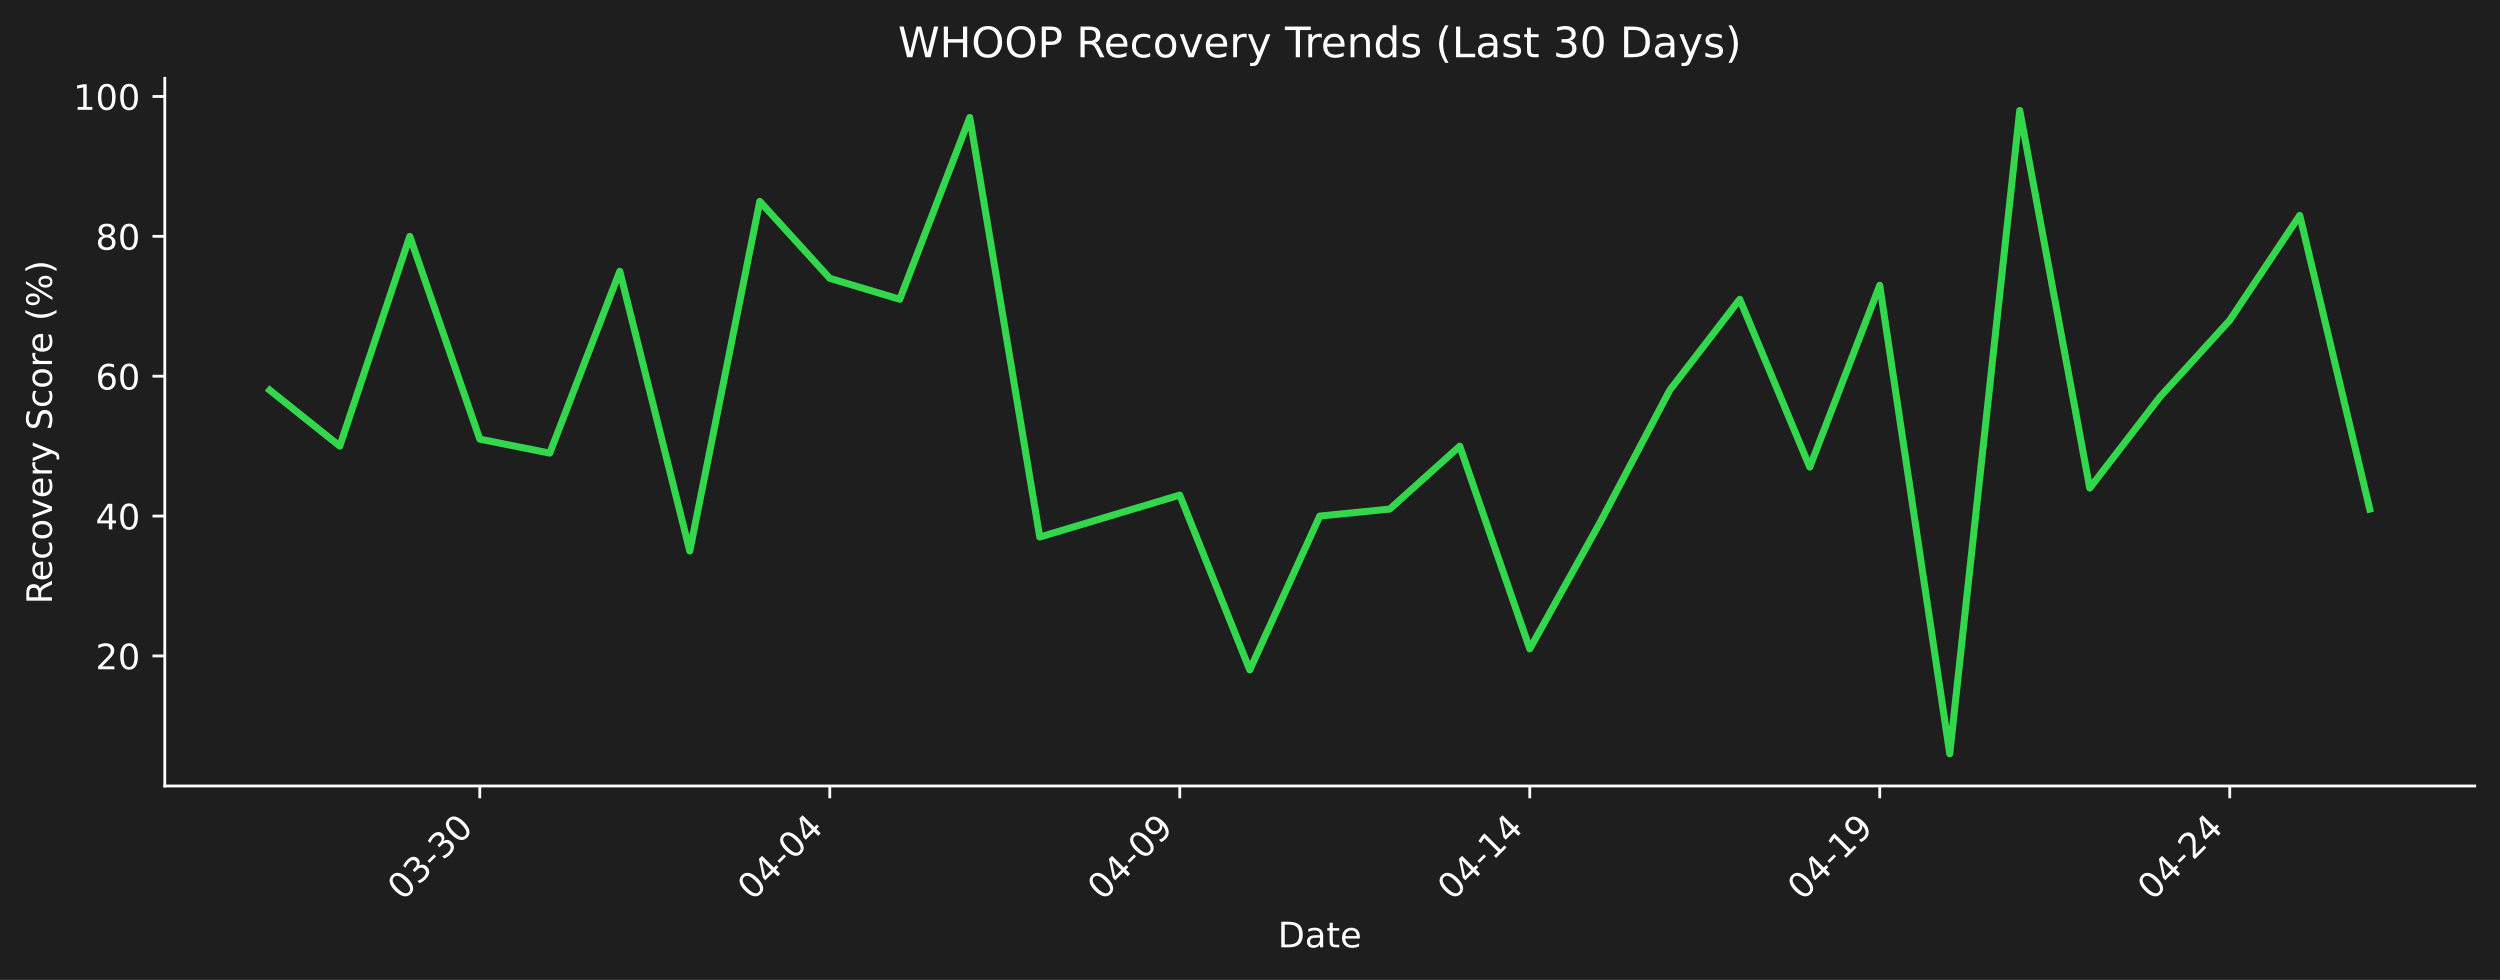
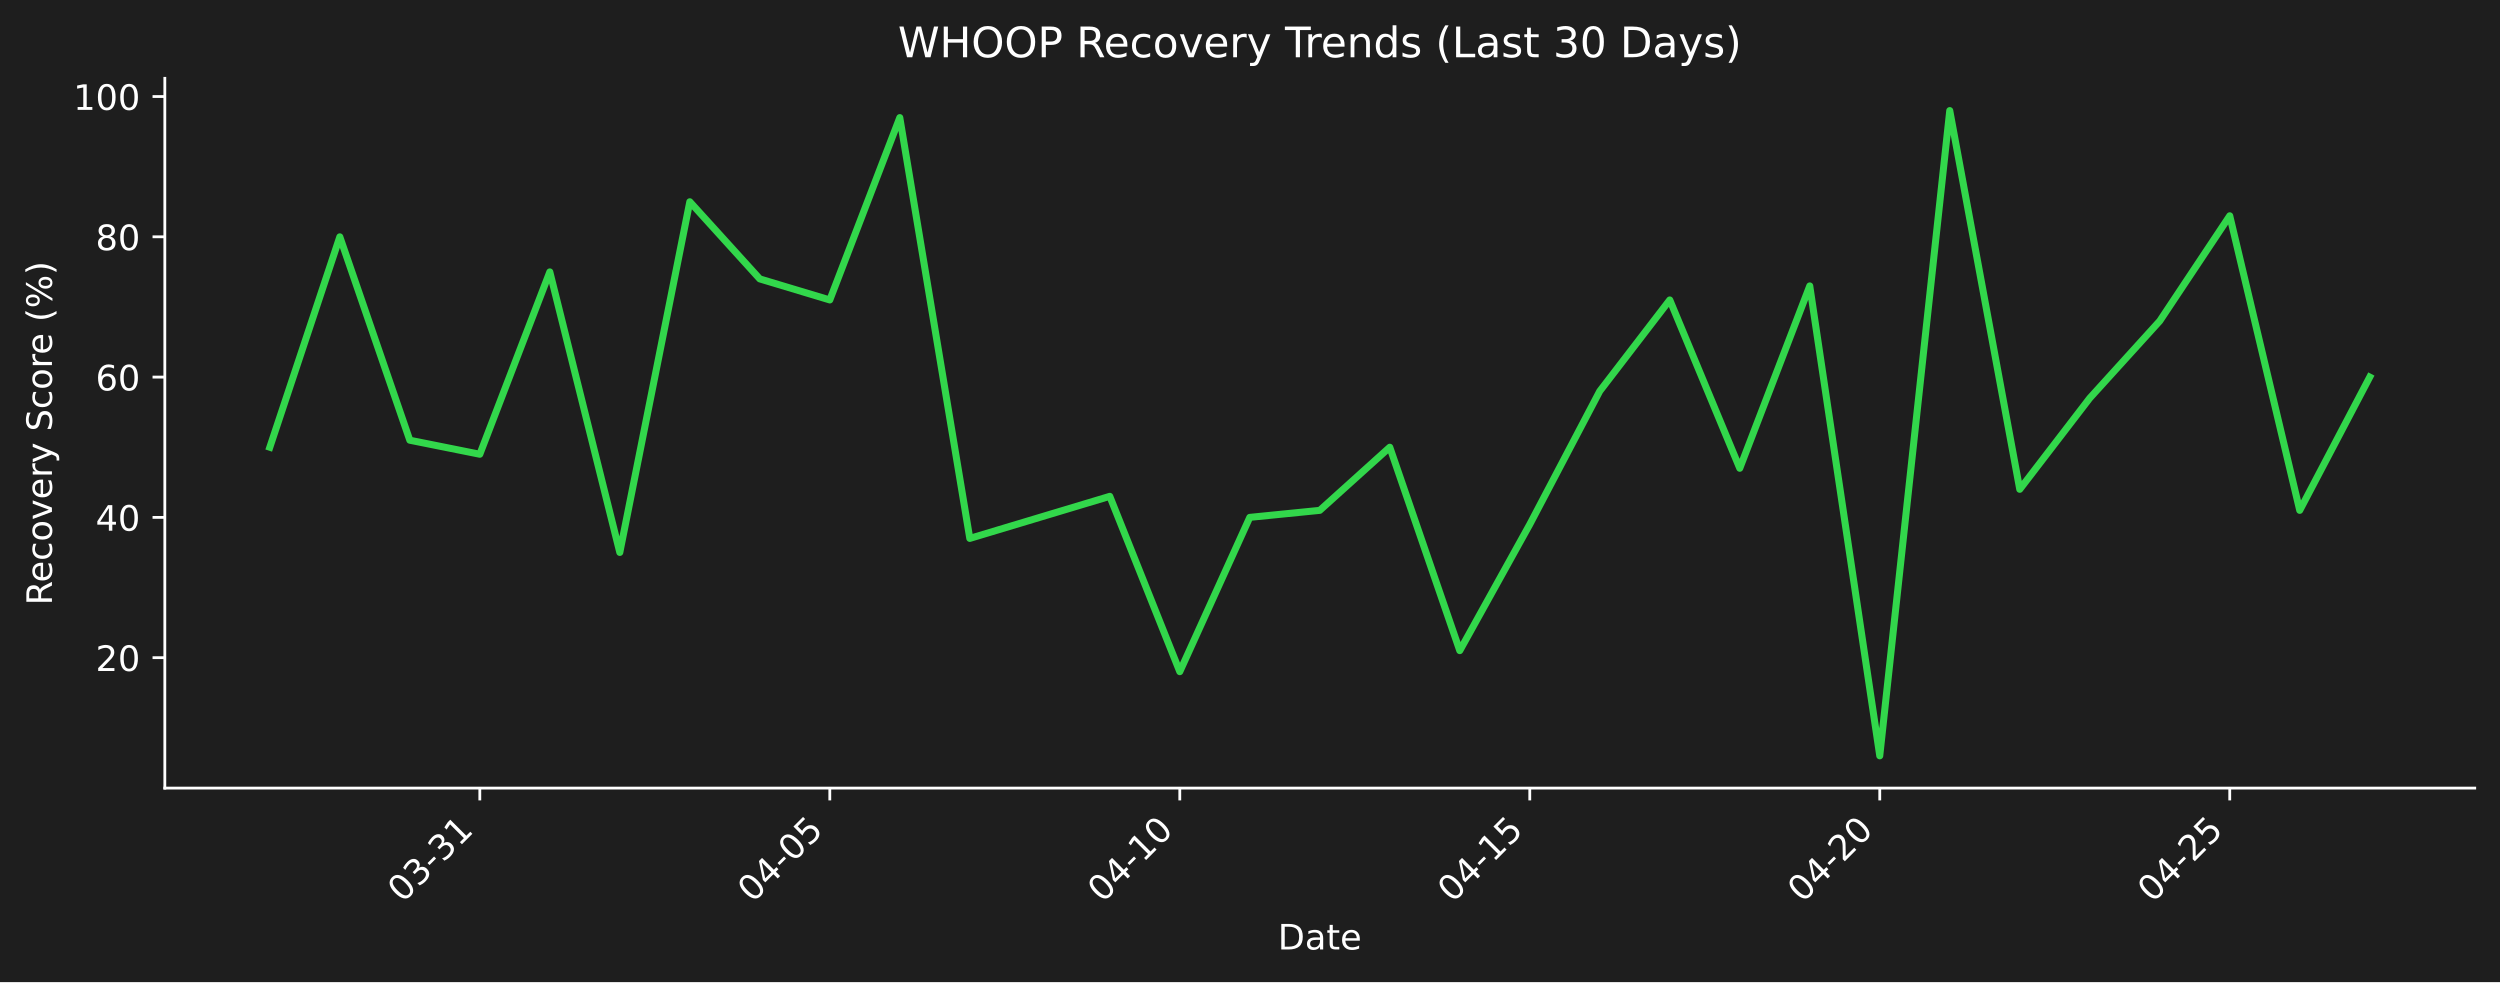
- <svg xmlns="http://www.w3.org/2000/svg" xmlns:xlink="http://www.w3.org/1999/xlink" width="712.496pt" height="279.271pt" viewBox="0 0 712.496 279.271" version="1.1">
+ <svg xmlns="http://www.w3.org/2000/svg" xmlns:xlink="http://www.w3.org/1999/xlink" width="712.361pt" height="279.832pt" viewBox="0 0 712.361 279.832" version="1.1">
  <defs>
    <style type="text/css">*{stroke-linejoin: round; stroke-linecap: butt}</style>
  </defs>
  <g id="figure_1">
    <g id="patch_1">
-       <path d="M 0 279.271  L 712.496 279.271  L 712.496 0  L 0 0  z " style="fill: #1e1e1e" />
+       <path d="M 0 279.832  L 712.361 279.832  L 712.361 0  L 0 0  z " style="fill: #1e1e1e" />
    </g>
    <g id="axes_1">
      <g id="patch_2">
-         <path d="M 46.966 224.002  L 705.296 224.002  L 705.296 22.318  L 46.966 22.318  L 46.966 224.002  z " style="fill: none" />
+         <path d="M 46.966 224.563  L 705.161 224.563  L 705.161 22.318  L 46.966 22.318  L 46.966 224.563  z " style="fill: none" />
      </g>
      <g id="matplotlib.axis_1">
        <g id="xtick_1">
          <g id="line2d_1">
            <defs>
-               <path id="m80d2fc534f" d="M 0 0  L 0 3.5  " style="stroke: #ffffff; stroke-width: 0.8" />
+               <path id="mda2faaa221" d="M 0 0  L 0 3.5  " style="stroke: #ffffff; stroke-width: 0.8" />
            </defs>
            <g>
-               <use xlink:href="#m80d2fc534f" x="136.738" y="224.002" style="fill: #ffffff; stroke: #ffffff; stroke-width: 0.8" />
+               <use xlink:href="#mda2faaa221" x="136.719" y="224.563" style="fill: #ffffff; stroke: #ffffff; stroke-width: 0.8" />
            </g>
          </g>
          <g id="text_1">
-             <g style="fill: #ffffff" transform="translate(114.7204 256.9221) rotate(-45) scale(0.1 -0.1)">
+             <g style="fill: #ffffff" transform="translate(114.702 257.483) rotate(-45) scale(0.1 -0.1)">
              <defs>
                <path id="DejaVuSans-30" d="M 2034 4250  Q 1547 4250 1301 3770  Q 1056 3291 1056 2328  Q 1056 1369 1301 889  Q 1547 409 2034 409  Q 2525 409 2770 889  Q 3016 1369 3016 2328  Q 3016 3291 2770 3770  Q 2525 4250 2034 4250  z M 2034 4750  Q 2819 4750 3233 4129  Q 3647 3509 3647 2328  Q 3647 1150 3233 529  Q 2819 -91 2034 -91  Q 1250 -91 836 529  Q 422 1150 422 2328  Q 422 3509 836 4129  Q 1250 4750 2034 4750  z " transform="scale(0.015625)" />
                <path id="DejaVuSans-33" d="M 2597 2516  Q 3050 2419 3304 2112  Q 3559 1806 3559 1356  Q 3559 666 3084 287  Q 2609 -91 1734 -91  Q 1441 -91 1130 -33  Q 819 25 488 141  L 488 750  Q 750 597 1062 519  Q 1375 441 1716 441  Q 2309 441 2620 675  Q 2931 909 2931 1356  Q 2931 1769 2642 2001  Q 2353 2234 1838 2234  L 1294 2234  L 1294 2753  L 1863 2753  Q 2328 2753 2575 2939  Q 2822 3125 2822 3475  Q 2822 3834 2567 4026  Q 2313 4219 1838 4219  Q 1578 4219 1281 4162  Q 984 4106 628 3988  L 628 4550  Q 988 4650 1302 4700  Q 1616 4750 1894 4750  Q 2613 4750 3031 4423  Q 3450 4097 3450 3541  Q 3450 3153 3228 2886  Q 3006 2619 2597 2516  z " transform="scale(0.015625)" />
                <path id="DejaVuSans-2d" d="M 313 2009  L 1997 2009  L 1997 1497  L 313 1497  L 313 2009  z " transform="scale(0.015625)" />
+                 <path id="DejaVuSans-31" d="M 794 531  L 1825 531  L 1825 4091  L 703 3866  L 703 4441  L 1819 4666  L 2450 4666  L 2450 531  L 3481 531  L 3481 0  L 794 0  L 794 531  z " transform="scale(0.015625)" />
              </defs>
              <use xlink:href="#DejaVuSans-30" />
              <use xlink:href="#DejaVuSans-33" transform="translate(63.62305 0)" />
              <use xlink:href="#DejaVuSans-2d" transform="translate(127.2461 0)" />
              <use xlink:href="#DejaVuSans-33" transform="translate(163.3301 0)" />
-               <use xlink:href="#DejaVuSans-30" transform="translate(226.9531 0)" />
+               <use xlink:href="#DejaVuSans-31" transform="translate(226.9531 0)" />
            </g>
          </g>
        </g>
        <g id="xtick_2">
          <g id="line2d_2">
            <g>
-               <use xlink:href="#m80d2fc534f" x="236.485" y="224.002" style="fill: #ffffff; stroke: #ffffff; stroke-width: 0.8" />
+               <use xlink:href="#mda2faaa221" x="236.446" y="224.563" style="fill: #ffffff; stroke: #ffffff; stroke-width: 0.8" />
            </g>
          </g>
          <g id="text_2">
-             <g style="fill: #ffffff" transform="translate(214.4673 256.9221) rotate(-45) scale(0.1 -0.1)">
+             <g style="fill: #ffffff" transform="translate(214.4285 257.483) rotate(-45) scale(0.1 -0.1)">
              <defs>
                <path id="DejaVuSans-34" d="M 2419 4116  L 825 1625  L 2419 1625  L 2419 4116  z M 2253 4666  L 3047 4666  L 3047 1625  L 3713 1625  L 3713 1100  L 3047 1100  L 3047 0  L 2419 0  L 2419 1100  L 313 1100  L 313 1709  L 2253 4666  z " transform="scale(0.015625)" />
+                 <path id="DejaVuSans-35" d="M 691 4666  L 3169 4666  L 3169 4134  L 1269 4134  L 1269 2991  Q 1406 3038 1543 3061  Q 1681 3084 1819 3084  Q 2600 3084 3056 2656  Q 3513 2228 3513 1497  Q 3513 744 3044 326  Q 2575 -91 1722 -91  Q 1428 -91 1123 -41  Q 819 9 494 109  L 494 744  Q 775 591 1075 516  Q 1375 441 1709 441  Q 2250 441 2565 725  Q 2881 1009 2881 1497  Q 2881 1984 2565 2268  Q 2250 2553 1709 2553  Q 1456 2553 1204 2497  Q 953 2441 691 2322  L 691 4666  z " transform="scale(0.015625)" />
              </defs>
              <use xlink:href="#DejaVuSans-30" />
              <use xlink:href="#DejaVuSans-34" transform="translate(63.62305 0)" />
              <use xlink:href="#DejaVuSans-2d" transform="translate(127.2461 0)" />
              <use xlink:href="#DejaVuSans-30" transform="translate(163.3301 0)" />
-               <use xlink:href="#DejaVuSans-34" transform="translate(226.9531 0)" />
+               <use xlink:href="#DejaVuSans-35" transform="translate(226.9531 0)" />
            </g>
          </g>
        </g>
        <g id="xtick_3">
          <g id="line2d_3">
            <g>
-               <use xlink:href="#m80d2fc534f" x="336.232" y="224.002" style="fill: #ffffff; stroke: #ffffff; stroke-width: 0.8" />
+               <use xlink:href="#mda2faaa221" x="336.173" y="224.563" style="fill: #ffffff; stroke: #ffffff; stroke-width: 0.8" />
            </g>
          </g>
          <g id="text_3">
-             <g style="fill: #ffffff" transform="translate(314.2143 256.9221) rotate(-45) scale(0.1 -0.1)">
-               <defs>
-                 <path id="DejaVuSans-39" d="M 703 97  L 703 672  Q 941 559 1184 500  Q 1428 441 1663 441  Q 2288 441 2617 861  Q 2947 1281 2994 2138  Q 2813 1869 2534 1725  Q 2256 1581 1919 1581  Q 1219 1581 811 2004  Q 403 2428 403 3163  Q 403 3881 828 4315  Q 1253 4750 1959 4750  Q 2769 4750 3195 4129  Q 3622 3509 3622 2328  Q 3622 1225 3098 567  Q 2575 -91 1691 -91  Q 1453 -91 1209 -44  Q 966 3 703 97  z M 1959 2075  Q 2384 2075 2632 2365  Q 2881 2656 2881 3163  Q 2881 3666 2632 3958  Q 2384 4250 1959 4250  Q 1534 4250 1286 3958  Q 1038 3666 1038 3163  Q 1038 2656 1286 2365  Q 1534 2075 1959 2075  z " transform="scale(0.015625)" />
-               </defs>
-               <use xlink:href="#DejaVuSans-30" />
-               <use xlink:href="#DejaVuSans-34" transform="translate(63.62305 0)" />
-               <use xlink:href="#DejaVuSans-2d" transform="translate(127.2461 0)" />
-               <use xlink:href="#DejaVuSans-30" transform="translate(163.3301 0)" />
-               <use xlink:href="#DejaVuSans-39" transform="translate(226.9531 0)" />
+             <g style="fill: #ffffff" transform="translate(314.155 257.483) rotate(-45) scale(0.1 -0.1)">
+               <use xlink:href="#DejaVuSans-30" />
+               <use xlink:href="#DejaVuSans-34" transform="translate(63.62305 0)" />
+               <use xlink:href="#DejaVuSans-2d" transform="translate(127.2461 0)" />
+               <use xlink:href="#DejaVuSans-31" transform="translate(163.3301 0)" />
+               <use xlink:href="#DejaVuSans-30" transform="translate(226.9531 0)" />
            </g>
          </g>
        </g>
        <g id="xtick_4">
          <g id="line2d_4">
            <g>
-               <use xlink:href="#m80d2fc534f" x="435.979" y="224.002" style="fill: #ffffff; stroke: #ffffff; stroke-width: 0.8" />
+               <use xlink:href="#mda2faaa221" x="435.899" y="224.563" style="fill: #ffffff; stroke: #ffffff; stroke-width: 0.8" />
            </g>
          </g>
          <g id="text_4">
-             <g style="fill: #ffffff" transform="translate(413.9613 256.9221) rotate(-45) scale(0.1 -0.1)">
-               <defs>
-                 <path id="DejaVuSans-31" d="M 794 531  L 1825 531  L 1825 4091  L 703 3866  L 703 4441  L 1819 4666  L 2450 4666  L 2450 531  L 3481 531  L 3481 0  L 794 0  L 794 531  z " transform="scale(0.015625)" />
-               </defs>
+             <g style="fill: #ffffff" transform="translate(413.8815 257.483) rotate(-45) scale(0.1 -0.1)">
              <use xlink:href="#DejaVuSans-30" />
              <use xlink:href="#DejaVuSans-34" transform="translate(63.62305 0)" />
              <use xlink:href="#DejaVuSans-2d" transform="translate(127.2461 0)" />
              <use xlink:href="#DejaVuSans-31" transform="translate(163.3301 0)" />
-               <use xlink:href="#DejaVuSans-34" transform="translate(226.9531 0)" />
+               <use xlink:href="#DejaVuSans-35" transform="translate(226.9531 0)" />
            </g>
          </g>
        </g>
        <g id="xtick_5">
          <g id="line2d_5">
            <g>
-               <use xlink:href="#m80d2fc534f" x="535.726" y="224.002" style="fill: #ffffff; stroke: #ffffff; stroke-width: 0.8" />
+               <use xlink:href="#mda2faaa221" x="535.626" y="224.563" style="fill: #ffffff; stroke: #ffffff; stroke-width: 0.8" />
            </g>
          </g>
          <g id="text_5">
-             <g style="fill: #ffffff" transform="translate(513.7082 256.9221) rotate(-45) scale(0.1 -0.1)">
-               <use xlink:href="#DejaVuSans-30" />
-               <use xlink:href="#DejaVuSans-34" transform="translate(63.62305 0)" />
-               <use xlink:href="#DejaVuSans-2d" transform="translate(127.2461 0)" />
-               <use xlink:href="#DejaVuSans-31" transform="translate(163.3301 0)" />
-               <use xlink:href="#DejaVuSans-39" transform="translate(226.9531 0)" />
+             <g style="fill: #ffffff" transform="translate(513.608 257.483) rotate(-45) scale(0.1 -0.1)">
+               <defs>
+                 <path id="DejaVuSans-32" d="M 1228 531  L 3431 531  L 3431 0  L 469 0  L 469 531  Q 828 903 1448 1529  Q 2069 2156 2228 2338  Q 2531 2678 2651 2914  Q 2772 3150 2772 3378  Q 2772 3750 2511 3984  Q 2250 4219 1831 4219  Q 1534 4219 1204 4116  Q 875 4013 500 3803  L 500 4441  Q 881 4594 1212 4672  Q 1544 4750 1819 4750  Q 2544 4750 2975 4387  Q 3406 4025 3406 3419  Q 3406 3131 3298 2873  Q 3191 2616 2906 2266  Q 2828 2175 2409 1742  Q 1991 1309 1228 531  z " transform="scale(0.015625)" />
+               </defs>
+               <use xlink:href="#DejaVuSans-30" />
+               <use xlink:href="#DejaVuSans-34" transform="translate(63.62305 0)" />
+               <use xlink:href="#DejaVuSans-2d" transform="translate(127.2461 0)" />
+               <use xlink:href="#DejaVuSans-32" transform="translate(163.3301 0)" />
+               <use xlink:href="#DejaVuSans-30" transform="translate(226.9531 0)" />
            </g>
          </g>
        </g>
        <g id="xtick_6">
          <g id="line2d_6">
            <g>
-               <use xlink:href="#m80d2fc534f" x="635.473" y="224.002" style="fill: #ffffff; stroke: #ffffff; stroke-width: 0.8" />
+               <use xlink:href="#mda2faaa221" x="635.352" y="224.563" style="fill: #ffffff; stroke: #ffffff; stroke-width: 0.8" />
            </g>
          </g>
          <g id="text_6">
-             <g style="fill: #ffffff" transform="translate(613.4552 256.9221) rotate(-45) scale(0.1 -0.1)">
-               <defs>
-                 <path id="DejaVuSans-32" d="M 1228 531  L 3431 531  L 3431 0  L 469 0  L 469 531  Q 828 903 1448 1529  Q 2069 2156 2228 2338  Q 2531 2678 2651 2914  Q 2772 3150 2772 3378  Q 2772 3750 2511 3984  Q 2250 4219 1831 4219  Q 1534 4219 1204 4116  Q 875 4013 500 3803  L 500 4441  Q 881 4594 1212 4672  Q 1544 4750 1819 4750  Q 2544 4750 2975 4387  Q 3406 4025 3406 3419  Q 3406 3131 3298 2873  Q 3191 2616 2906 2266  Q 2828 2175 2409 1742  Q 1991 1309 1228 531  z " transform="scale(0.015625)" />
-               </defs>
+             <g style="fill: #ffffff" transform="translate(613.3345 257.483) rotate(-45) scale(0.1 -0.1)">
              <use xlink:href="#DejaVuSans-30" />
              <use xlink:href="#DejaVuSans-34" transform="translate(63.62305 0)" />
              <use xlink:href="#DejaVuSans-2d" transform="translate(127.2461 0)" />
              <use xlink:href="#DejaVuSans-32" transform="translate(163.3301 0)" />
-               <use xlink:href="#DejaVuSans-34" transform="translate(226.9531 0)" />
+               <use xlink:href="#DejaVuSans-35" transform="translate(226.9531 0)" />
            </g>
          </g>
        </g>
        <g id="text_7">
-           <g style="fill: #ffffff" transform="translate(364.1798 269.9911) scale(0.1 -0.1)">
+           <g style="fill: #ffffff" transform="translate(364.1123 270.552) scale(0.1 -0.1)">
            <defs>
              <path id="DejaVuSans-44" d="M 1259 4147  L 1259 519  L 2022 519  Q 2988 519 3436 956  Q 3884 1394 3884 2338  Q 3884 3275 3436 3711  Q 2988 4147 2022 4147  L 1259 4147  z M 628 4666  L 1925 4666  Q 3281 4666 3915 4102  Q 4550 3538 4550 2338  Q 4550 1131 3912 565  Q 3275 0 1925 0  L 628 0  L 628 4666  z " transform="scale(0.015625)" />
              <path id="DejaVuSans-61" d="M 2194 1759  Q 1497 1759 1228 1600  Q 959 1441 959 1056  Q 959 750 1161 570  Q 1363 391 1709 391  Q 2188 391 2477 730  Q 2766 1069 2766 1631  L 2766 1759  L 2194 1759  z M 3341 1997  L 3341 0  L 2766 0  L 2766 531  Q 2569 213 2275 61  Q 1981 -91 1556 -91  Q 1019 -91 701 211  Q 384 513 384 1019  Q 384 1609 779 1909  Q 1175 2209 1959 2209  L 2766 2209  L 2766 2266  Q 2766 2663 2505 2880  Q 2244 3097 1772 3097  Q 1472 3097 1187 3025  Q 903 2953 641 2809  L 641 3341  Q 956 3463 1253 3523  Q 1550 3584 1831 3584  Q 2591 3584 2966 3190  Q 3341 2797 3341 1997  z " transform="scale(0.015625)" />
              <path id="DejaVuSans-74" d="M 1172 4494  L 1172 3500  L 2356 3500  L 2356 3053  L 1172 3053  L 1172 1153  Q 1172 725 1289 603  Q 1406 481 1766 481  L 2356 481  L 2356 0  L 1766 0  Q 1100 0 847 248  Q 594 497 594 1153  L 594 3053  L 172 3053  L 172 3500  L 594 3500  L 594 4494  L 1172 4494  z " transform="scale(0.015625)" />
              <path id="DejaVuSans-65" d="M 3597 1894  L 3597 1613  L 953 1613  Q 991 1019 1311 708  Q 1631 397 2203 397  Q 2534 397 2845 478  Q 3156 559 3463 722  L 3463 178  Q 3153 47 2828 -22  Q 2503 -91 2169 -91  Q 1331 -91 842 396  Q 353 884 353 1716  Q 353 2575 817 3079  Q 1281 3584 2069 3584  Q 2775 3584 3186 3129  Q 3597 2675 3597 1894  z M 3022 2063  Q 3016 2534 2758 2815  Q 2500 3097 2075 3097  Q 1594 3097 1305 2825  Q 1016 2553 972 2059  L 3022 2063  z " transform="scale(0.015625)" />
            </defs>
            <use xlink:href="#DejaVuSans-44" />
            <use xlink:href="#DejaVuSans-61" transform="translate(77.00195 0)" />
            <use xlink:href="#DejaVuSans-74" transform="translate(138.2812 0)" />
            <use xlink:href="#DejaVuSans-65" transform="translate(177.4902 0)" />
          </g>
        </g>
      </g>
      <g id="matplotlib.axis_2">
        <g id="ytick_1">
          <g id="line2d_7">
            <defs>
-               <path id="m6b66e9c70b" d="M 0 0  L -3.5 0  " style="stroke: #ffffff; stroke-width: 0.8" />
+               <path id="mfc0dd719d6" d="M 0 0  L -3.5 0  " style="stroke: #ffffff; stroke-width: 0.8" />
            </defs>
            <g>
-               <use xlink:href="#m6b66e9c70b" x="46.966" y="186.934" style="fill: #ffffff; stroke: #ffffff; stroke-width: 0.8" />
+               <use xlink:href="#mfc0dd719d6" x="46.966" y="187.392" style="fill: #ffffff; stroke: #ffffff; stroke-width: 0.8" />
            </g>
          </g>
          <g id="text_8">
-             <g style="fill: #ffffff" transform="translate(27.24063 190.733) scale(0.1 -0.1)">
+             <g style="fill: #ffffff" transform="translate(27.24063 191.1908) scale(0.1 -0.1)">
              <use xlink:href="#DejaVuSans-32" />
              <use xlink:href="#DejaVuSans-30" transform="translate(63.62305 0)" />
            </g>
          </g>
        </g>
        <g id="ytick_2">
          <g id="line2d_8">
            <g>
-               <use xlink:href="#m6b66e9c70b" x="46.966" y="147.075" style="fill: #ffffff; stroke: #ffffff; stroke-width: 0.8" />
+               <use xlink:href="#mfc0dd719d6" x="46.966" y="147.422" style="fill: #ffffff; stroke: #ffffff; stroke-width: 0.8" />
            </g>
          </g>
          <g id="text_9">
-             <g style="fill: #ffffff" transform="translate(27.24063 150.8745) scale(0.1 -0.1)">
+             <g style="fill: #ffffff" transform="translate(27.24063 151.2214) scale(0.1 -0.1)">
              <use xlink:href="#DejaVuSans-34" />
              <use xlink:href="#DejaVuSans-30" transform="translate(63.62305 0)" />
            </g>
          </g>
        </g>
        <g id="ytick_3">
          <g id="line2d_9">
            <g>
-               <use xlink:href="#m6b66e9c70b" x="46.966" y="107.217" style="fill: #ffffff; stroke: #ffffff; stroke-width: 0.8" />
+               <use xlink:href="#mfc0dd719d6" x="46.966" y="107.453" style="fill: #ffffff; stroke: #ffffff; stroke-width: 0.8" />
            </g>
          </g>
          <g id="text_10">
-             <g style="fill: #ffffff" transform="translate(27.24063 111.016) scale(0.1 -0.1)">
+             <g style="fill: #ffffff" transform="translate(27.24063 111.2521) scale(0.1 -0.1)">
              <defs>
                <path id="DejaVuSans-36" d="M 2113 2584  Q 1688 2584 1439 2293  Q 1191 2003 1191 1497  Q 1191 994 1439 701  Q 1688 409 2113 409  Q 2538 409 2786 701  Q 3034 994 3034 1497  Q 3034 2003 2786 2293  Q 2538 2584 2113 2584  z M 3366 4563  L 3366 3988  Q 3128 4100 2886 4159  Q 2644 4219 2406 4219  Q 1781 4219 1451 3797  Q 1122 3375 1075 2522  Q 1259 2794 1537 2939  Q 1816 3084 2150 3084  Q 2853 3084 3261 2657  Q 3669 2231 3669 1497  Q 3669 778 3244 343  Q 2819 -91 2113 -91  Q 1303 -91 875 529  Q 447 1150 447 2328  Q 447 3434 972 4092  Q 1497 4750 2381 4750  Q 2619 4750 2861 4703  Q 3103 4656 3366 4563  z " transform="scale(0.015625)" />
              </defs>
              <use xlink:href="#DejaVuSans-36" />
              <use xlink:href="#DejaVuSans-30" transform="translate(63.62305 0)" />
            </g>
          </g>
        </g>
        <g id="ytick_4">
          <g id="line2d_10">
            <g>
-               <use xlink:href="#m6b66e9c70b" x="46.966" y="67.358" style="fill: #ffffff; stroke: #ffffff; stroke-width: 0.8" />
+               <use xlink:href="#mfc0dd719d6" x="46.966" y="67.483" style="fill: #ffffff; stroke: #ffffff; stroke-width: 0.8" />
            </g>
          </g>
          <g id="text_11">
-             <g style="fill: #ffffff" transform="translate(27.24063 71.15746) scale(0.1 -0.1)">
+             <g style="fill: #ffffff" transform="translate(27.24063 71.28272) scale(0.1 -0.1)">
              <defs>
                <path id="DejaVuSans-38" d="M 2034 2216  Q 1584 2216 1326 1975  Q 1069 1734 1069 1313  Q 1069 891 1326 650  Q 1584 409 2034 409  Q 2484 409 2743 651  Q 3003 894 3003 1313  Q 3003 1734 2745 1975  Q 2488 2216 2034 2216  z M 1403 2484  Q 997 2584 770 2862  Q 544 3141 544 3541  Q 544 4100 942 4425  Q 1341 4750 2034 4750  Q 2731 4750 3128 4425  Q 3525 4100 3525 3541  Q 3525 3141 3298 2862  Q 3072 2584 2669 2484  Q 3125 2378 3379 2068  Q 3634 1759 3634 1313  Q 3634 634 3220 271  Q 2806 -91 2034 -91  Q 1263 -91 848 271  Q 434 634 434 1313  Q 434 1759 690 2068  Q 947 2378 1403 2484  z M 1172 3481  Q 1172 3119 1398 2916  Q 1625 2713 2034 2713  Q 2441 2713 2670 2916  Q 2900 3119 2900 3481  Q 2900 3844 2670 4047  Q 2441 4250 2034 4250  Q 1625 4250 1398 4047  Q 1172 3844 1172 3481  z " transform="scale(0.015625)" />
              </defs>
              <use xlink:href="#DejaVuSans-38" />
              <use xlink:href="#DejaVuSans-30" transform="translate(63.62305 0)" />
            </g>
          </g>
        </g>
        <g id="ytick_5">
          <g id="line2d_11">
            <g>
-               <use xlink:href="#m6b66e9c70b" x="46.966" y="27.5" style="fill: #ffffff; stroke: #ffffff; stroke-width: 0.8" />
+               <use xlink:href="#mfc0dd719d6" x="46.966" y="27.514" style="fill: #ffffff; stroke: #ffffff; stroke-width: 0.8" />
            </g>
          </g>
          <g id="text_12">
-             <g style="fill: #ffffff" transform="translate(20.87813 31.29895) scale(0.1 -0.1)">
+             <g style="fill: #ffffff" transform="translate(20.87813 31.31336) scale(0.1 -0.1)">
              <use xlink:href="#DejaVuSans-31" />
              <use xlink:href="#DejaVuSans-30" transform="translate(63.62305 0)" />
              <use xlink:href="#DejaVuSans-30" transform="translate(127.2461 0)" />
            </g>
          </g>
        </g>
        <g id="text_13">
-           <g style="fill: #ffffff" transform="translate(14.79844 172.1781) rotate(-90) scale(0.1 -0.1)">
+           <g style="fill: #ffffff" transform="translate(14.79844 172.4586) rotate(-90) scale(0.1 -0.1)">
            <defs>
              <path id="DejaVuSans-52" d="M 2841 2188  Q 3044 2119 3236 1894  Q 3428 1669 3622 1275  L 4263 0  L 3584 0  L 2988 1197  Q 2756 1666 2539 1819  Q 2322 1972 1947 1972  L 1259 1972  L 1259 0  L 628 0  L 628 4666  L 2053 4666  Q 2853 4666 3247 4331  Q 3641 3997 3641 3322  Q 3641 2881 3436 2590  Q 3231 2300 2841 2188  z M 1259 4147  L 1259 2491  L 2053 2491  Q 2509 2491 2742 2702  Q 2975 2913 2975 3322  Q 2975 3731 2742 3939  Q 2509 4147 2053 4147  L 1259 4147  z " transform="scale(0.015625)" />
              <path id="DejaVuSans-63" d="M 3122 3366  L 3122 2828  Q 2878 2963 2633 3030  Q 2388 3097 2138 3097  Q 1578 3097 1268 2742  Q 959 2388 959 1747  Q 959 1106 1268 751  Q 1578 397 2138 397  Q 2388 397 2633 464  Q 2878 531 3122 666  L 3122 134  Q 2881 22 2623 -34  Q 2366 -91 2075 -91  Q 1284 -91 818 406  Q 353 903 353 1747  Q 353 2603 823 3093  Q 1294 3584 2113 3584  Q 2378 3584 2631 3529  Q 2884 3475 3122 3366  z " transform="scale(0.015625)" />
              <path id="DejaVuSans-6f" d="M 1959 3097  Q 1497 3097 1228 2736  Q 959 2375 959 1747  Q 959 1119 1226 758  Q 1494 397 1959 397  Q 2419 397 2687 759  Q 2956 1122 2956 1747  Q 2956 2369 2687 2733  Q 2419 3097 1959 3097  z M 1959 3584  Q 2709 3584 3137 3096  Q 3566 2609 3566 1747  Q 3566 888 3137 398  Q 2709 -91 1959 -91  Q 1206 -91 779 398  Q 353 888 353 1747  Q 353 2609 779 3096  Q 1206 3584 1959 3584  z " transform="scale(0.015625)" />
              <path id="DejaVuSans-76" d="M 191 3500  L 800 3500  L 1894 563  L 2988 3500  L 3597 3500  L 2284 0  L 1503 0  L 191 3500  z " transform="scale(0.015625)" />
              <path id="DejaVuSans-72" d="M 2631 2963  Q 2534 3019 2420 3045  Q 2306 3072 2169 3072  Q 1681 3072 1420 2755  Q 1159 2438 1159 1844  L 1159 0  L 581 0  L 581 3500  L 1159 3500  L 1159 2956  Q 1341 3275 1631 3429  Q 1922 3584 2338 3584  Q 2397 3584 2469 3576  Q 2541 3569 2628 3553  L 2631 2963  z " transform="scale(0.015625)" />
              <path id="DejaVuSans-79" d="M 2059 -325  Q 1816 -950 1584 -1140  Q 1353 -1331 966 -1331  L 506 -1331  L 506 -850  L 844 -850  Q 1081 -850 1212 -737  Q 1344 -625 1503 -206  L 1606 56  L 191 3500  L 800 3500  L 1894 763  L 2988 3500  L 3597 3500  L 2059 -325  z " transform="scale(0.015625)" />
              <path id="DejaVuSans-20" transform="scale(0.015625)" />
              <path id="DejaVuSans-53" d="M 3425 4513  L 3425 3897  Q 3066 4069 2747 4153  Q 2428 4238 2131 4238  Q 1616 4238 1336 4038  Q 1056 3838 1056 3469  Q 1056 3159 1242 3001  Q 1428 2844 1947 2747  L 2328 2669  Q 3034 2534 3370 2195  Q 3706 1856 3706 1288  Q 3706 609 3251 259  Q 2797 -91 1919 -91  Q 1588 -91 1214 -16  Q 841 59 441 206  L 441 856  Q 825 641 1194 531  Q 1563 422 1919 422  Q 2459 422 2753 634  Q 3047 847 3047 1241  Q 3047 1584 2836 1778  Q 2625 1972 2144 2069  L 1759 2144  Q 1053 2284 737 2584  Q 422 2884 422 3419  Q 422 4038 858 4394  Q 1294 4750 2059 4750  Q 2388 4750 2728 4690  Q 3069 4631 3425 4513  z " transform="scale(0.015625)" />
              <path id="DejaVuSans-28" d="M 1984 4856  Q 1566 4138 1362 3434  Q 1159 2731 1159 2009  Q 1159 1288 1364 580  Q 1569 -128 1984 -844  L 1484 -844  Q 1016 -109 783 600  Q 550 1309 550 2009  Q 550 2706 781 3412  Q 1013 4119 1484 4856  L 1984 4856  z " transform="scale(0.015625)" />
              <path id="DejaVuSans-25" d="M 4653 2053  Q 4381 2053 4226 1822  Q 4072 1591 4072 1178  Q 4072 772 4226 539  Q 4381 306 4653 306  Q 4919 306 5073 539  Q 5228 772 5228 1178  Q 5228 1588 5073 1820  Q 4919 2053 4653 2053  z M 4653 2450  Q 5147 2450 5437 2106  Q 5728 1763 5728 1178  Q 5728 594 5436 251  Q 5144 -91 4653 -91  Q 4153 -91 3862 251  Q 3572 594 3572 1178  Q 3572 1766 3864 2108  Q 4156 2450 4653 2450  z M 1428 4353  Q 1159 4353 1004 4120  Q 850 3888 850 3481  Q 850 3069 1003 2837  Q 1156 2606 1428 2606  Q 1700 2606 1854 2837  Q 2009 3069 2009 3481  Q 2009 3884 1853 4118  Q 1697 4353 1428 4353  z M 4250 4750  L 4750 4750  L 1831 -91  L 1331 -91  L 4250 4750  z M 1428 4750  Q 1922 4750 2215 4408  Q 2509 4066 2509 3481  Q 2509 2891 2217 2550  Q 1925 2209 1428 2209  Q 931 2209 642 2551  Q 353 2894 353 3481  Q 353 4063 643 4406  Q 934 4750 1428 4750  z " transform="scale(0.015625)" />
              <path id="DejaVuSans-29" d="M 513 4856  L 1013 4856  Q 1481 4119 1714 3412  Q 1947 2706 1947 2009  Q 1947 1309 1714 600  Q 1481 -109 1013 -844  L 513 -844  Q 928 -128 1133 580  Q 1338 1288 1338 2009  Q 1338 2731 1133 3434  Q 928 4138 513 4856  z " transform="scale(0.015625)" />
            </defs>
            <use xlink:href="#DejaVuSans-52" />
            <use xlink:href="#DejaVuSans-65" transform="translate(64.98242 0)" />
            <use xlink:href="#DejaVuSans-63" transform="translate(126.5059 0)" />
            <use xlink:href="#DejaVuSans-6f" transform="translate(181.4863 0)" />
            <use xlink:href="#DejaVuSans-76" transform="translate(242.668 0)" />
            <use xlink:href="#DejaVuSans-65" transform="translate(301.8477 0)" />
            <use xlink:href="#DejaVuSans-72" transform="translate(363.3711 0)" />
            <use xlink:href="#DejaVuSans-79" transform="translate(404.4844 0)" />
            <use xlink:href="#DejaVuSans-20" transform="translate(463.6641 0)" />
            <use xlink:href="#DejaVuSans-53" transform="translate(495.4512 0)" />
            <use xlink:href="#DejaVuSans-63" transform="translate(558.9277 0)" />
            <use xlink:href="#DejaVuSans-6f" transform="translate(613.9082 0)" />
            <use xlink:href="#DejaVuSans-72" transform="translate(675.0898 0)" />
            <use xlink:href="#DejaVuSans-65" transform="translate(713.9531 0)" />
            <use xlink:href="#DejaVuSans-20" transform="translate(775.4766 0)" />
            <use xlink:href="#DejaVuSans-28" transform="translate(807.2637 0)" />
            <use xlink:href="#DejaVuSans-25" transform="translate(846.2773 0)" />
            <use xlink:href="#DejaVuSans-29" transform="translate(941.2969 0)" />
          </g>
        </g>
      </g>
      <g id="line2d_12">
-         <path d="M 76.89 111.203  L 96.839 127.146  L 116.789 67.358  L 136.738 125.153  L 156.687 129.139  L 176.637 77.323  L 196.586 157.04  L 216.535 57.394  L 236.485 79.316  L 256.434 85.295  L 276.384 33.479  L 296.333 153.054  L 316.282 147.075  L 336.232 141.096  L 356.181 190.92  L 376.131 147.075  L 396.08 145.082  L 416.029 127.146  L 435.979 184.941  L 455.928 149.068  L 475.878 111.203  L 495.827 85.295  L 515.776 133.125  L 535.726 81.309  L 555.675 214.835  L 575.625 31.486  L 595.574 139.104  L 615.523 113.196  L 635.473 91.273  L 655.422 61.379  L 675.372 145.082  " clip-path="url(#p6abe21ec32)" style="fill: none; stroke: #32d74b; stroke-width: 2; stroke-linecap: square" />
+         <path d="M 76.884 127.438  L 96.829 67.483  L 116.774 125.439  L 136.719 129.436  L 156.665 77.476  L 176.61 157.415  L 196.555 57.491  L 216.501 79.474  L 236.446 85.47  L 256.391 33.51  L 276.337 153.418  L 296.282 147.422  L 316.227 141.427  L 336.173 191.389  L 356.118 147.422  L 376.063 145.424  L 396.008 127.438  L 415.954 185.393  L 435.899 149.421  L 455.844 111.45  L 475.79 85.47  L 495.735 133.433  L 515.68 81.473  L 535.626 215.37  L 555.571 31.511  L 575.516 139.428  L 595.461 113.448  L 615.407 91.465  L 635.352 61.488  L 655.297 145.424  L 675.243 107.453  " clip-path="url(#p400fce3f19)" style="fill: none; stroke: #32d74b; stroke-width: 2; stroke-linecap: square" />
      </g>
      <g id="patch_3">
-         <path d="M 46.966 224.002  L 46.966 22.318  " style="fill: none; stroke: #ffffff; stroke-width: 0.8; stroke-linejoin: miter; stroke-linecap: square" />
+         <path d="M 46.966 224.563  L 46.966 22.318  " style="fill: none; stroke: #ffffff; stroke-width: 0.8; stroke-linejoin: miter; stroke-linecap: square" />
      </g>
      <g id="patch_4">
-         <path d="M 46.966 224.002  L 705.296 224.002  " style="fill: none; stroke: #ffffff; stroke-width: 0.8; stroke-linejoin: miter; stroke-linecap: square" />
+         <path d="M 46.966 224.563  L 705.161 224.563  " style="fill: none; stroke: #ffffff; stroke-width: 0.8; stroke-linejoin: miter; stroke-linecap: square" />
      </g>
      <g id="text_14">
-         <g style="fill: #ffffff" transform="translate(255.9366 16.31812) scale(0.12 -0.12)">
+         <g style="fill: #ffffff" transform="translate(255.8691 16.31812) scale(0.12 -0.12)">
          <defs>
            <path id="DejaVuSans-57" d="M 213 4666  L 850 4666  L 1831 722  L 2809 4666  L 3519 4666  L 4500 722  L 5478 4666  L 6119 4666  L 4947 0  L 4153 0  L 3169 4050  L 2175 0  L 1381 0  L 213 4666  z " transform="scale(0.015625)" />
            <path id="DejaVuSans-48" d="M 628 4666  L 1259 4666  L 1259 2753  L 3553 2753  L 3553 4666  L 4184 4666  L 4184 0  L 3553 0  L 3553 2222  L 1259 2222  L 1259 0  L 628 0  L 628 4666  z " transform="scale(0.015625)" />
            <path id="DejaVuSans-4f" d="M 2522 4238  Q 1834 4238 1429 3725  Q 1025 3213 1025 2328  Q 1025 1447 1429 934  Q 1834 422 2522 422  Q 3209 422 3611 934  Q 4013 1447 4013 2328  Q 4013 3213 3611 3725  Q 3209 4238 2522 4238  z M 2522 4750  Q 3503 4750 4090 4092  Q 4678 3434 4678 2328  Q 4678 1225 4090 567  Q 3503 -91 2522 -91  Q 1538 -91 948 565  Q 359 1222 359 2328  Q 359 3434 948 4092  Q 1538 4750 2522 4750  z " transform="scale(0.015625)" />
            <path id="DejaVuSans-50" d="M 1259 4147  L 1259 2394  L 2053 2394  Q 2494 2394 2734 2622  Q 2975 2850 2975 3272  Q 2975 3691 2734 3919  Q 2494 4147 2053 4147  L 1259 4147  z M 628 4666  L 2053 4666  Q 2838 4666 3239 4311  Q 3641 3956 3641 3272  Q 3641 2581 3239 2228  Q 2838 1875 2053 1875  L 1259 1875  L 1259 0  L 628 0  L 628 4666  z " transform="scale(0.015625)" />
            <path id="DejaVuSans-54" d="M -19 4666  L 3928 4666  L 3928 4134  L 2272 4134  L 2272 0  L 1638 0  L 1638 4134  L -19 4134  L -19 4666  z " transform="scale(0.015625)" />
            <path id="DejaVuSans-6e" d="M 3513 2113  L 3513 0  L 2938 0  L 2938 2094  Q 2938 2591 2744 2837  Q 2550 3084 2163 3084  Q 1697 3084 1428 2787  Q 1159 2491 1159 1978  L 1159 0  L 581 0  L 581 3500  L 1159 3500  L 1159 2956  Q 1366 3272 1645 3428  Q 1925 3584 2291 3584  Q 2894 3584 3203 3211  Q 3513 2838 3513 2113  z " transform="scale(0.015625)" />
            <path id="DejaVuSans-64" d="M 2906 2969  L 2906 4863  L 3481 4863  L 3481 0  L 2906 0  L 2906 525  Q 2725 213 2448 61  Q 2172 -91 1784 -91  Q 1150 -91 751 415  Q 353 922 353 1747  Q 353 2572 751 3078  Q 1150 3584 1784 3584  Q 2172 3584 2448 3432  Q 2725 3281 2906 2969  z M 947 1747  Q 947 1113 1208 752  Q 1469 391 1925 391  Q 2381 391 2643 752  Q 2906 1113 2906 1747  Q 2906 2381 2643 2742  Q 2381 3103 1925 3103  Q 1469 3103 1208 2742  Q 947 2381 947 1747  z " transform="scale(0.015625)" />
            <path id="DejaVuSans-73" d="M 2834 3397  L 2834 2853  Q 2591 2978 2328 3040  Q 2066 3103 1784 3103  Q 1356 3103 1142 2972  Q 928 2841 928 2578  Q 928 2378 1081 2264  Q 1234 2150 1697 2047  L 1894 2003  Q 2506 1872 2764 1633  Q 3022 1394 3022 966  Q 3022 478 2636 193  Q 2250 -91 1575 -91  Q 1294 -91 989 -36  Q 684 19 347 128  L 347 722  Q 666 556 975 473  Q 1284 391 1588 391  Q 1994 391 2212 530  Q 2431 669 2431 922  Q 2431 1156 2273 1281  Q 2116 1406 1581 1522  L 1381 1569  Q 847 1681 609 1914  Q 372 2147 372 2553  Q 372 3047 722 3315  Q 1072 3584 1716 3584  Q 2034 3584 2315 3537  Q 2597 3491 2834 3397  z " transform="scale(0.015625)" />
            <path id="DejaVuSans-4c" d="M 628 4666  L 1259 4666  L 1259 531  L 3531 531  L 3531 0  L 628 0  L 628 4666  z " transform="scale(0.015625)" />
          </defs>
          <use xlink:href="#DejaVuSans-57" />
          <use xlink:href="#DejaVuSans-48" transform="translate(98.87695 0)" />
          <use xlink:href="#DejaVuSans-4f" transform="translate(174.0723 0)" />
          <use xlink:href="#DejaVuSans-4f" transform="translate(252.7832 0)" />
          <use xlink:href="#DejaVuSans-50" transform="translate(331.4941 0)" />
          <use xlink:href="#DejaVuSans-20" transform="translate(391.7969 0)" />
          <use xlink:href="#DejaVuSans-52" transform="translate(423.584 0)" />
          <use xlink:href="#DejaVuSans-65" transform="translate(488.5664 0)" />
          <use xlink:href="#DejaVuSans-63" transform="translate(550.0898 0)" />
          <use xlink:href="#DejaVuSans-6f" transform="translate(605.0703 0)" />
          <use xlink:href="#DejaVuSans-76" transform="translate(666.252 0)" />
          <use xlink:href="#DejaVuSans-65" transform="translate(725.4316 0)" />
          <use xlink:href="#DejaVuSans-72" transform="translate(786.9551 0)" />
          <use xlink:href="#DejaVuSans-79" transform="translate(828.0684 0)" />
          <use xlink:href="#DejaVuSans-20" transform="translate(887.248 0)" />
          <use xlink:href="#DejaVuSans-54" transform="translate(919.0352 0)" />
          <use xlink:href="#DejaVuSans-72" transform="translate(965.3691 0)" />
          <use xlink:href="#DejaVuSans-65" transform="translate(1004.232 0)" />
          <use xlink:href="#DejaVuSans-6e" transform="translate(1065.756 0)" />
          <use xlink:href="#DejaVuSans-64" transform="translate(1129.135 0)" />
          <use xlink:href="#DejaVuSans-73" transform="translate(1192.611 0)" />
          <use xlink:href="#DejaVuSans-20" transform="translate(1244.711 0)" />
          <use xlink:href="#DejaVuSans-28" transform="translate(1276.498 0)" />
          <use xlink:href="#DejaVuSans-4c" transform="translate(1315.512 0)" />
          <use xlink:href="#DejaVuSans-61" transform="translate(1371.225 0)" />
          <use xlink:href="#DejaVuSans-73" transform="translate(1432.504 0)" />
          <use xlink:href="#DejaVuSans-74" transform="translate(1484.604 0)" />
          <use xlink:href="#DejaVuSans-20" transform="translate(1523.812 0)" />
          <use xlink:href="#DejaVuSans-33" transform="translate(1555.6 0)" />
          <use xlink:href="#DejaVuSans-30" transform="translate(1619.223 0)" />
          <use xlink:href="#DejaVuSans-20" transform="translate(1682.846 0)" />
          <use xlink:href="#DejaVuSans-44" transform="translate(1714.633 0)" />
          <use xlink:href="#DejaVuSans-61" transform="translate(1791.635 0)" />
          <use xlink:href="#DejaVuSans-79" transform="translate(1852.914 0)" />
          <use xlink:href="#DejaVuSans-73" transform="translate(1912.094 0)" />
          <use xlink:href="#DejaVuSans-29" transform="translate(1964.193 0)" />
        </g>
      </g>
    </g>
  </g>
  <defs>
-     <clipPath id="p6abe21ec32">
-       <rect x="46.966" y="22.318" width="658.33" height="201.684" />
+     <clipPath id="p400fce3f19">
+       <rect x="46.966" y="22.318" width="658.195" height="202.245" />
    </clipPath>
  </defs>
</svg>
